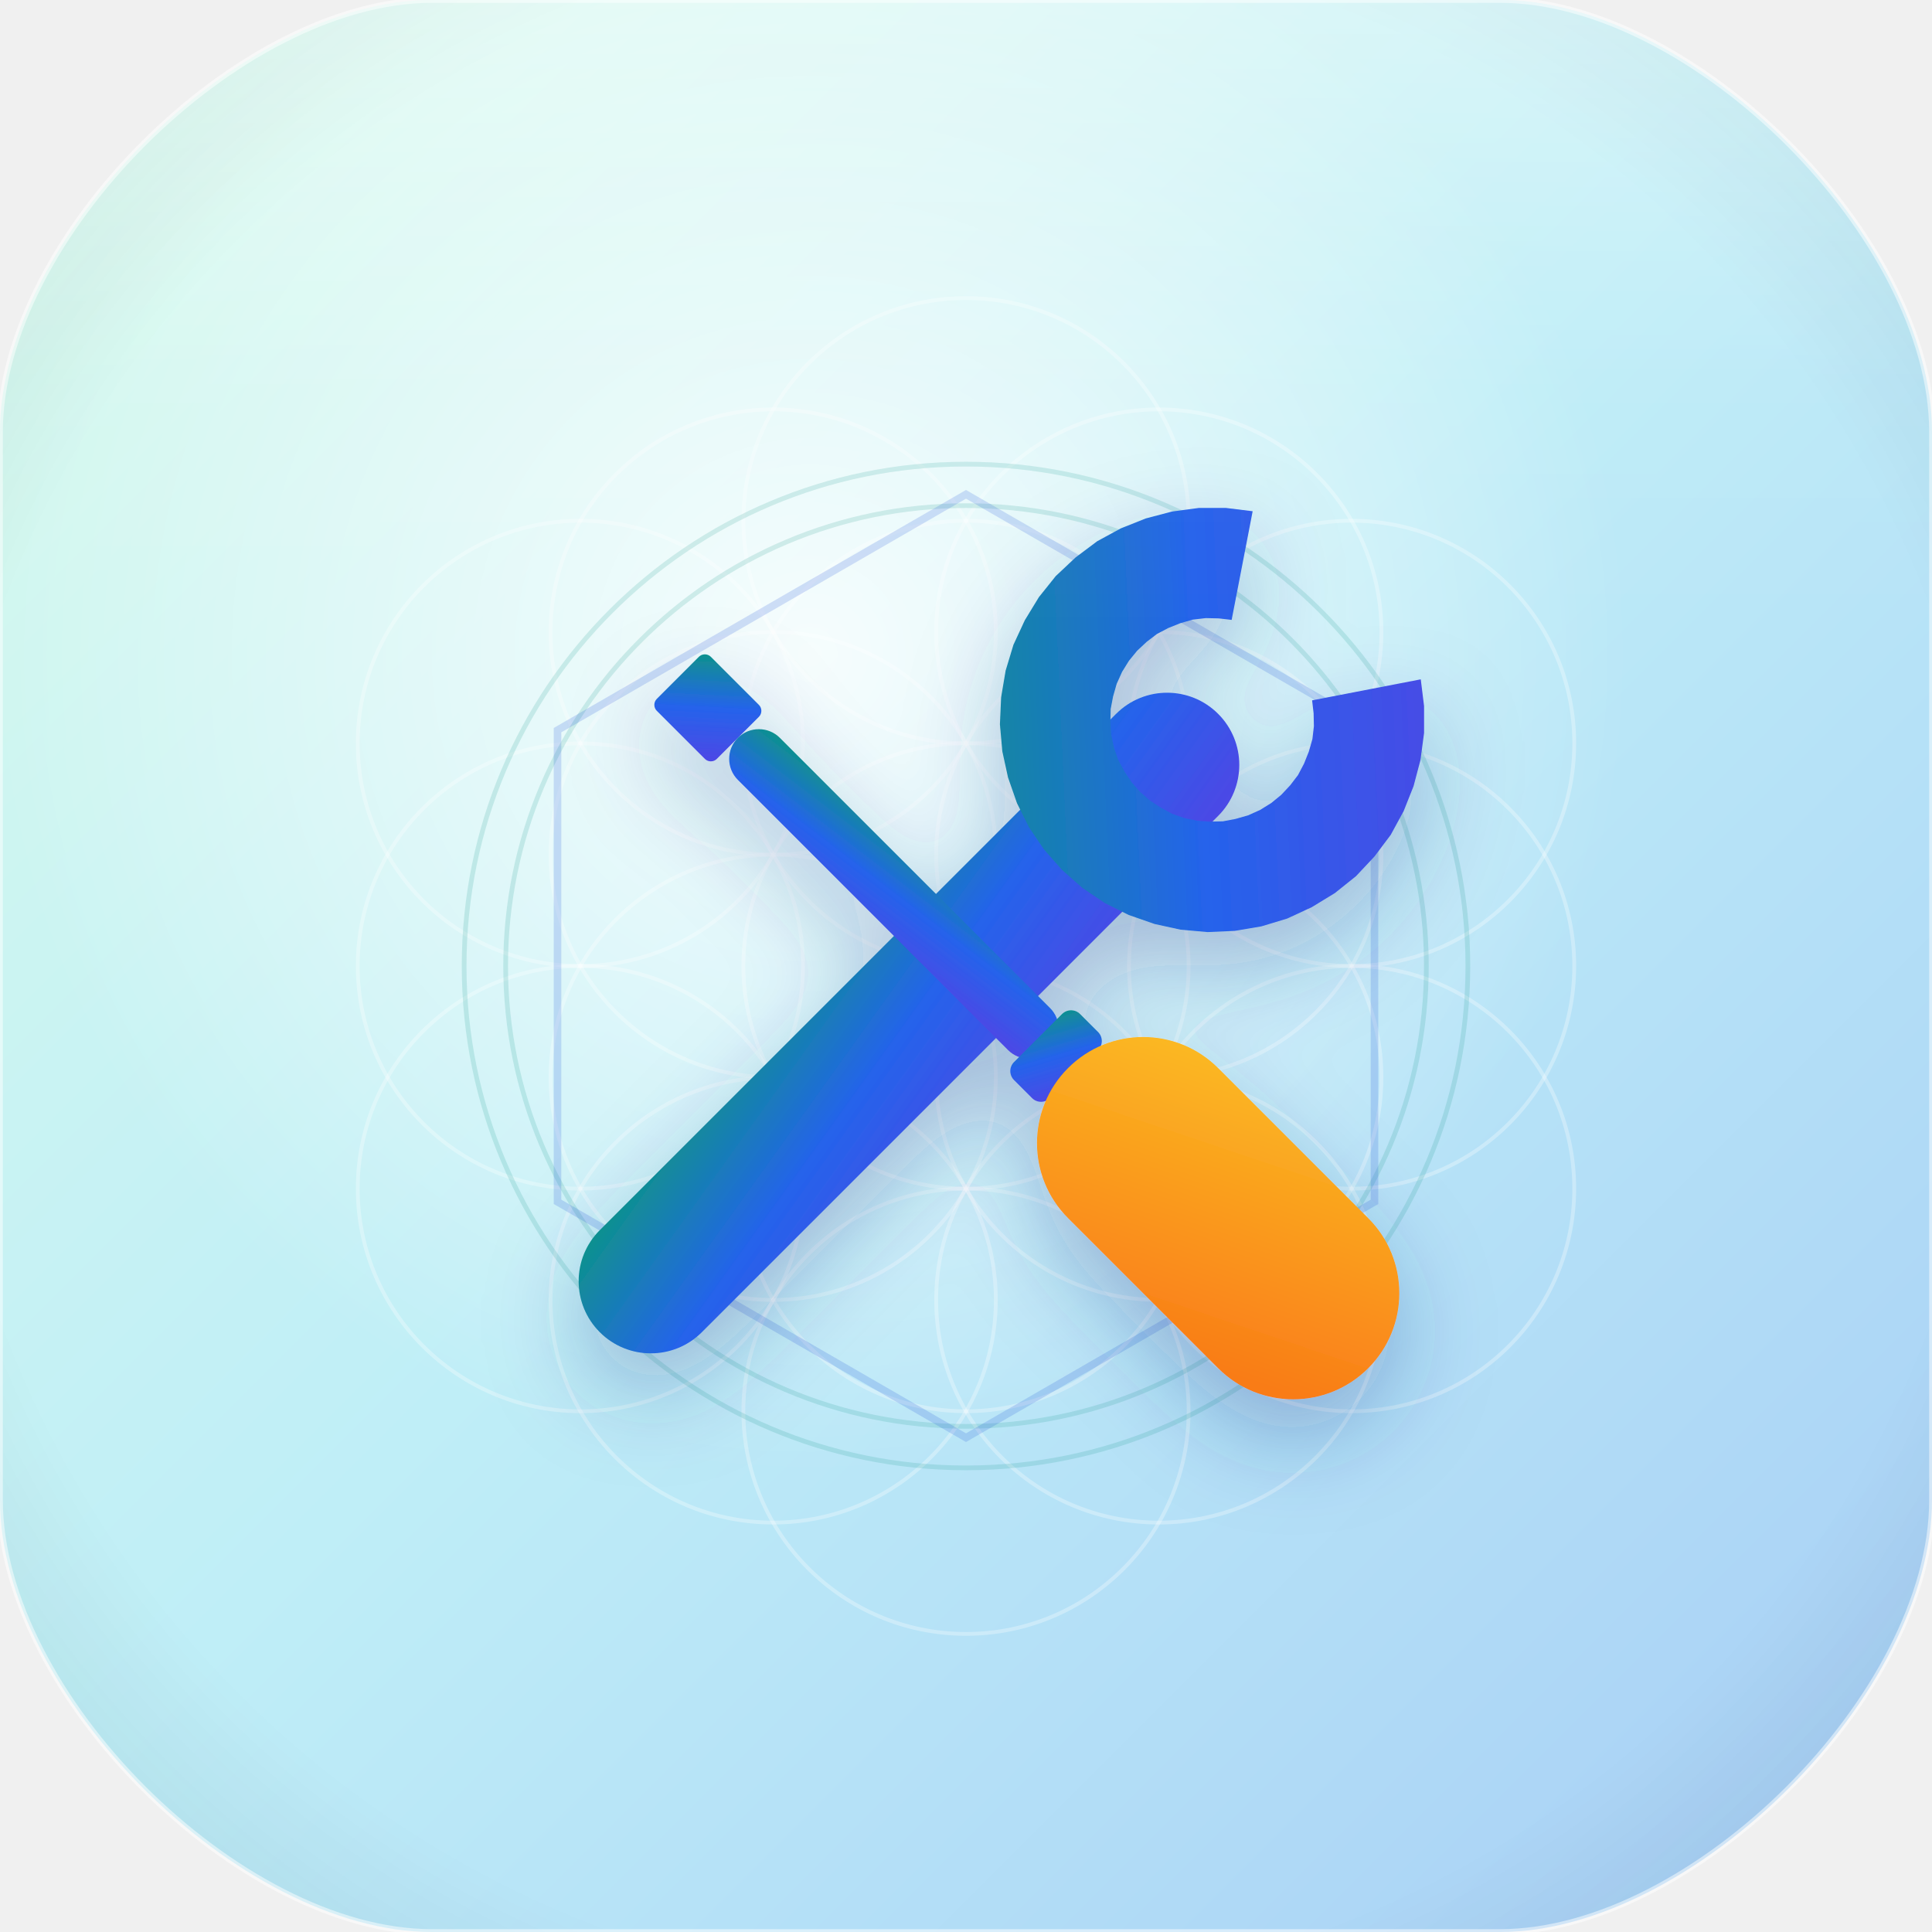
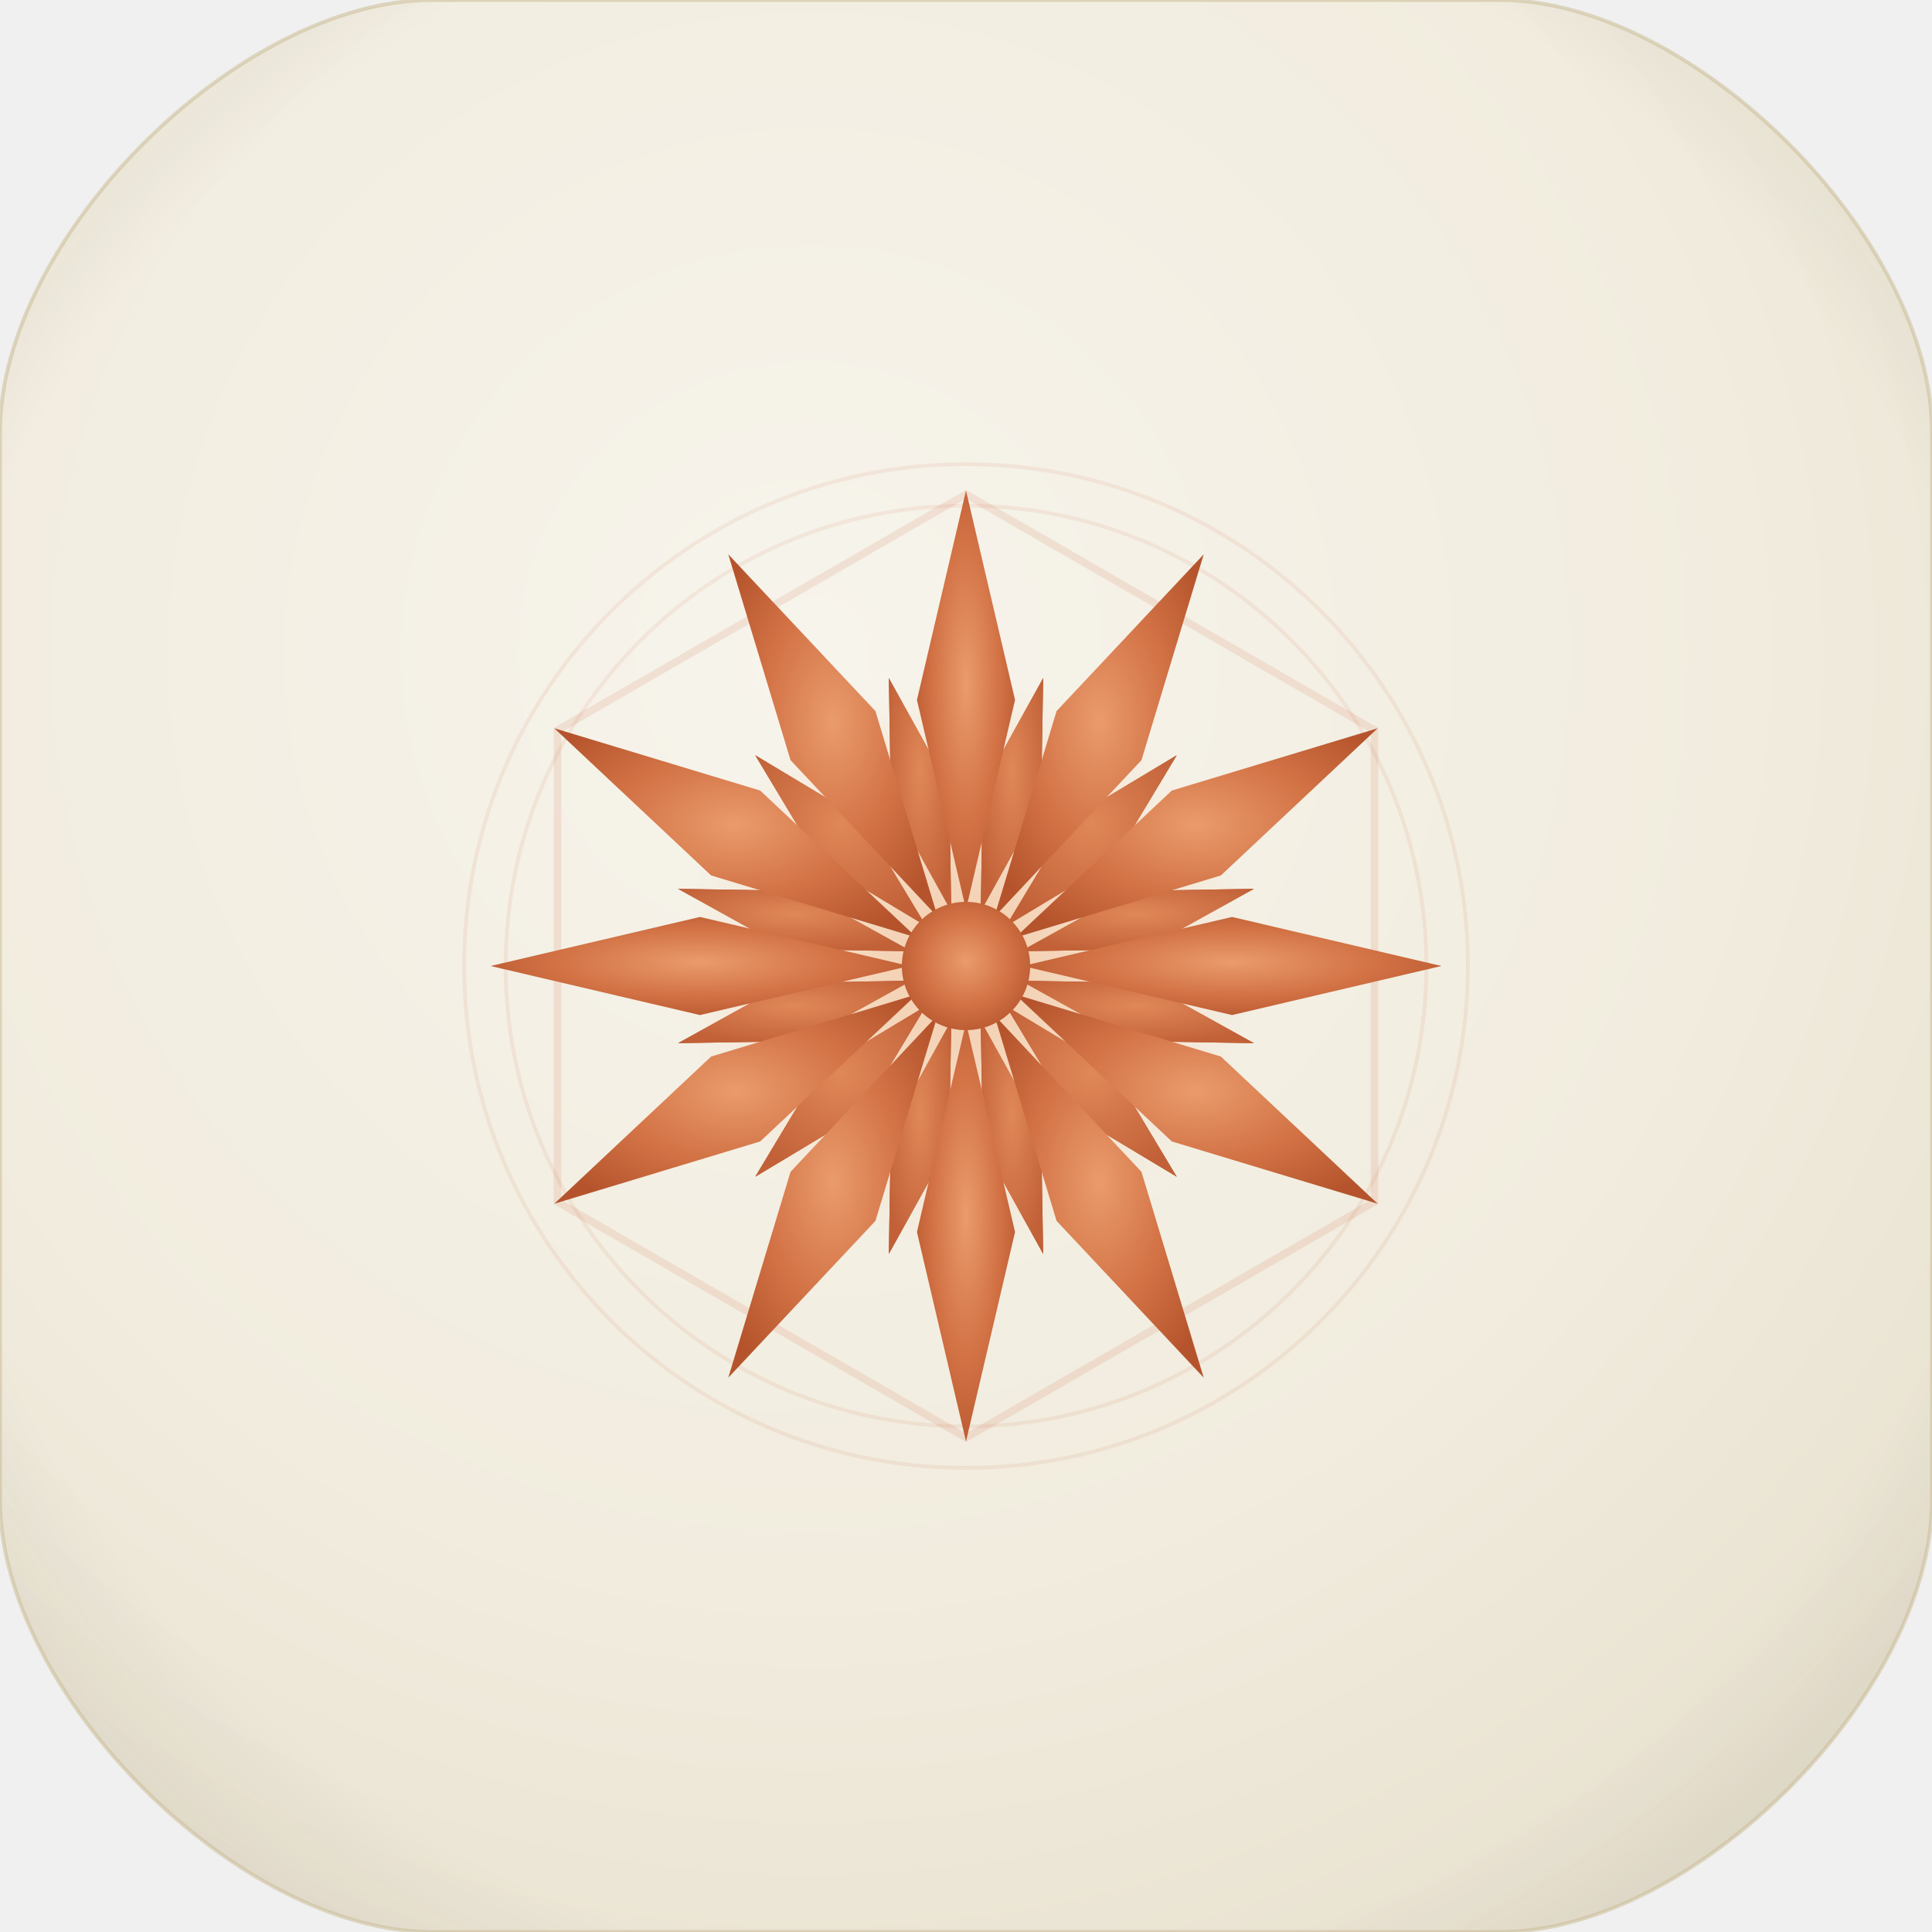
<svg xmlns="http://www.w3.org/2000/svg" width="1024" height="1024" viewBox="0 0 1024 1024">
  <defs>
-     <linearGradient id="bg" x1="0" y1="0" x2="1" y2="1">
-       <stop offset="0%" stop-color="#D9FBEC" />
-       <stop offset="48%" stop-color="#BFEEF7" />
-       <stop offset="100%" stop-color="#A6CDF6" />
-     </linearGradient>
-     <radialGradient id="bgGlow" cx="42%" cy="34%" r="70%">
-       <stop offset="0%" stop-color="#FFFFFF" stop-opacity="0.85" />
-       <stop offset="60%" stop-color="#FFFFFF" stop-opacity="0.0" />
+     <radialGradient id="cream" cx="42%" cy="34%" r="80%">
+       <stop offset="0%" stop-color="#F7F4EC" />
+       <stop offset="60%" stop-color="#F1ECDE" />
+       <stop offset="100%" stop-color="#E7E0CE" />
    </radialGradient>
-     <linearGradient id="metal" x1="0" y1="0" x2="1" y2="1">
-       <stop offset="0%" stop-color="#0D9488" />
-       <stop offset="50%" stop-color="#2563EB" />
-       <stop offset="100%" stop-color="#4F46E5" />
-     </linearGradient>
-     <linearGradient id="grip" x1="0" y1="0" x2="1" y2="1">
-       <stop offset="0%" stop-color="#FBBF24" />
-       <stop offset="100%" stop-color="#F97316" />
-     </linearGradient>
-     <filter id="toolShadow" x="-30%" y="-30%" width="160%" height="160%">
-       <feDropShadow dx="0" dy="9" stdDeviation="11" flood-color="#1E3A8A" flood-opacity="0.30" />
-     </filter>
+     <radialGradient id="coral" cx="50%" cy="46%" r="62%">
+       <stop offset="0%" stop-color="#EA9B6C" />
+       <stop offset="55%" stop-color="#D27245" />
+       <stop offset="100%" stop-color="#B5542C" />
+     </radialGradient>
+     <radialGradient id="coralMin" cx="50%" cy="40%" r="62%">
+       <stop offset="0%" stop-color="#E08858" />
+       <stop offset="100%" stop-color="#C26138" />
+     </radialGradient>
+     <radialGradient id="core" cx="50%" cy="50%" r="50%">
+       <stop offset="0%" stop-color="#F4C9A6" />
+       <stop offset="100%" stop-color="#F4C9A6" stop-opacity="0" />
+     </radialGradient>
    <clipPath id="tile">
      <path d="M0,229     C0,126.477 126.477,0 229,0     L795,0     C897.523,0 1024,126.477 1024,229     L1024,795     C1024,897.523 897.523,1024 795,1024     L229,1024     C126.477,1024 0,897.523 0,795     Z" />
    </clipPath>
-     <radialGradient id="vig" cx="50%" cy="50%" r="75%">
-       <stop offset="70%" stop-color="#000000" stop-opacity="0" />
-       <stop offset="100%" stop-color="#1E3A8A" stop-opacity="0.14" />
+     <radialGradient id="vig" cx="50%" cy="48%" r="75%">
+       <stop offset="72%" stop-color="#000000" stop-opacity="0" />
+       <stop offset="100%" stop-color="#8A6A3A" stop-opacity="0.16" />
    </radialGradient>
-     <linearGradient id="gloss" x1="0" y1="0" x2="0" y2="1">
-       <stop offset="0%" stop-color="#FFFFFF" stop-opacity="0.35" />
-       <stop offset="40%" stop-color="#FFFFFF" stop-opacity="0.04" />
-       <stop offset="65%" stop-color="#FFFFFF" stop-opacity="0" />
-     </linearGradient>
  </defs>
  <g clip-path="url(#tile)">
-     <rect width="1024" height="1024" fill="url(#bg)" />
-     <rect width="1024" height="1024" fill="url(#bgGlow)" />
-     <g fill="none" stroke="#FFFFFF" stroke-width="2" stroke-opacity="0.30">
-       <circle cx="512.00" cy="512.00" r="118" />
-       <circle cx="512.00" cy="394.00" r="118" />
-       <circle cx="614.19" cy="453.00" r="118" />
-       <circle cx="614.19" cy="571.00" r="118" />
-       <circle cx="512.00" cy="630.00" r="118" />
-       <circle cx="409.81" cy="571.00" r="118" />
-       <circle cx="409.81" cy="453.00" r="118" />
-       <circle cx="614.19" cy="335.00" r="118" />
-       <circle cx="716.38" cy="512.00" r="118" />
-       <circle cx="614.19" cy="689.00" r="118" />
-       <circle cx="409.81" cy="689.00" r="118" />
-       <circle cx="307.62" cy="512.00" r="118" />
-       <circle cx="409.81" cy="335.00" r="118" />
-       <circle cx="512.00" cy="276.00" r="118" />
-       <circle cx="716.38" cy="394.00" r="118" />
-       <circle cx="716.38" cy="630.00" r="118" />
-       <circle cx="512.00" cy="748.00" r="118" />
-       <circle cx="307.62" cy="630.00" r="118" />
-       <circle cx="307.62" cy="394.00" r="118" />
-     </g>
-     <g fill="none" stroke="#0D9488" stroke-width="2.5" stroke-opacity="0.16">
+     <rect width="1024" height="1024" fill="url(#cream)" />
+     <g fill="none" stroke="#C96442" stroke-opacity="0.10" stroke-width="2">
      <circle cx="512" cy="512" r="244" />
      <circle cx="512" cy="512" r="266" />
    </g>
-     <path d="M512.00,262.00L728.51,387.00L728.51,637.00L512.00,762.00L295.49,637.00L295.49,387.00Z" fill="none" stroke="#1D4ED8" stroke-width="4" stroke-opacity="0.18" />
-     <g transform="translate(512 512) scale(2.25)" filter="url(#toolShadow)">
-       <g transform="rotate(-45)">
-         <g fill="url(#metal)">
-           <g>
-             <rect x="-122" y="-17" width="206" height="34" rx="17" />
-             <polygon points="123.5,28.0 119.6,33.0 115.1,37.5 110.0,41.4 104.5,44.6 98.7,47.1 92.6,48.9 86.3,49.8 79.9,50.0 73.6,49.3 67.4,47.8 61.4,45.6 55.8,42.6 50.6,38.9 45.9,34.6 41.8,29.7 38.4,24.4 35.6,18.6 33.6,12.6 32.4,6.4 32.0,0.0 32.4,-6.4 33.6,-12.6 35.6,-18.6 38.4,-24.4 41.8,-29.7 45.9,-34.6 50.6,-38.9 55.8,-42.6 61.4,-45.6 67.4,-47.8 73.6,-49.3 79.9,-50.0 86.3,-49.8 92.6,-48.9 98.7,-47.1 104.5,-44.6 110.0,-41.4 115.1,-37.5 119.6,-33.0 123.5,-28.0 101.9,-13.4 100.0,-15.8 97.9,-18.0 95.5,-19.9 92.8,-21.4 90.0,-22.6 87.1,-23.5 84.1,-23.9 81.0,-24.0 78.0,-23.7 75.0,-23.0 72.1,-21.9 69.4,-20.4 66.9,-18.7 64.7,-16.6 62.7,-14.3 61.0,-11.7 59.7,-9.0 58.8,-6.0 58.2,-3.0 58.0,0.0 58.2,3.0 58.8,6.0 59.7,9.0 61.0,11.7 62.7,14.3 64.7,16.6 66.9,18.7 69.4,20.4 72.1,21.9 75.0,23.0 78.0,23.7 81.0,24.0 84.1,23.9 87.1,23.5 90.0,22.6 92.8,21.4 95.5,19.9 97.9,18.0 100.0,15.8 101.9,13.4" />
-           </g>
-         </g>
-       </g>
-       <g transform="rotate(45)">
-         <g fill="url(#metal)">
-           <rect x="-96" y="-9" width="20" height="18" rx="2" />
-           <rect x="-76" y="-7" width="104" height="14" rx="7" />
-           <rect x="24" y="-11" width="12" height="22" rx="3" />
-         </g>
-         <g fill="url(#grip)">
-           <rect x="34" y="-25" width="100" height="50" rx="25" />
-         </g>
-       </g>
+     <path d="M512.00,262.00L728.51,387.00L728.51,637.00L512.00,762.00L295.49,637.00L295.49,387.00Z" fill="none" stroke="#C96442" stroke-width="4" stroke-opacity="0.14" />
+     <circle cx="512" cy="512" r="150" fill="url(#core)" />
+     <g fill="url(#coral)">
+       <polygon points="664.6,552.9 598.7,551.8 541.0,519.8 606.9,520.9" />
+       <polygon points="623.7,623.7 567.2,589.8 533.2,533.2 589.8,567.2" />
+       <polygon points="552.9,664.6 520.9,606.9 519.8,541.0 551.8,598.7" />
+       <polygon points="471.1,664.6 472.2,598.7 504.2,541.0 503.1,606.9" />
+       <polygon points="400.3,623.7 434.2,567.2 490.8,533.2 456.8,589.8" />
+       <polygon points="359.4,552.9 417.1,520.9 483.0,519.8 425.3,551.8" />
+       <polygon points="359.4,471.1 425.3,472.2 483.0,504.2 417.1,503.1" />
+       <polygon points="400.3,400.3 456.8,434.2 490.8,490.8 434.2,456.8" />
+       <polygon points="471.1,359.4 503.1,417.1 504.2,483.0 472.2,425.3" />
+       <polygon points="552.9,359.4 551.8,425.3 519.8,483.0 520.9,417.1" />
+       <polygon points="623.7,400.3 589.8,456.8 533.2,490.8 567.2,434.2" />
+       <polygon points="664.6,471.1 606.9,503.1 541.0,504.2 598.7,472.2" />
    </g>
+     <g fill="url(#coralMin)">
+       <polygon points="664.6,552.9 598.7,551.8 541.0,519.8 606.9,520.9" />
+       <polygon points="623.7,623.7 567.2,589.8 533.2,533.2 589.8,567.2" />
+       <polygon points="552.9,664.6 520.9,606.9 519.8,541.0 551.8,598.7" />
+       <polygon points="471.1,664.6 472.2,598.7 504.2,541.0 503.1,606.9" />
+       <polygon points="400.3,623.7 434.2,567.2 490.8,533.2 456.8,589.8" />
+       <polygon points="359.4,552.9 417.1,520.9 483.0,519.8 425.3,551.8" />
+       <polygon points="359.4,471.1 425.3,472.2 483.0,504.2 417.1,503.1" />
+       <polygon points="400.3,400.3 456.8,434.2 490.8,490.8 434.2,456.8" />
+       <polygon points="471.1,359.4 503.1,417.1 504.2,483.0 472.2,425.3" />
+       <polygon points="552.9,359.4 551.8,425.3 519.8,483.0 520.9,417.1" />
+       <polygon points="623.7,400.3 589.8,456.8 533.2,490.8 567.2,434.2" />
+       <polygon points="664.6,471.1 606.9,503.1 541.0,504.2 598.7,472.2" />
+     </g>
+     <g fill="url(#coral)">
+       <polygon points="764.0,512.0 653.0,538.0 542.0,512.0 653.0,486.0" />
+       <polygon points="730.2,638.0 621.1,605.0 538.0,527.0 647.1,560.0" />
+       <polygon points="638.0,730.2 560.0,647.1 527.0,538.0 605.0,621.1" />
+       <polygon points="512.0,764.0 486.0,653.0 512.0,542.0 538.0,653.0" />
+       <polygon points="386.0,730.2 419.0,621.1 497.0,538.0 464.0,647.1" />
+       <polygon points="293.8,638.0 376.9,560.0 486.0,527.0 402.9,605.0" />
+       <polygon points="260.0,512.0 371.0,486.0 482.0,512.0 371.0,538.0" />
+       <polygon points="293.8,386.0 402.9,419.0 486.0,497.0 376.9,464.0" />
+       <polygon points="386.0,293.8 464.0,376.9 497.0,486.0 419.0,402.9" />
+       <polygon points="512.0,260.0 538.0,371.0 512.0,482.0 486.0,371.0" />
+       <polygon points="638.0,293.8 605.0,402.9 527.0,486.0 560.0,376.9" />
+       <polygon points="730.2,386.0 647.1,464.0 538.0,497.0 621.1,419.0" />
+     </g>
+     <circle cx="512" cy="512" r="34" fill="url(#coral)" />
    <rect width="1024" height="1024" fill="url(#vig)" />
-     <rect width="1024" height="512" fill="url(#gloss)" />
  </g>
-   <path d="M0,229     C0,126.477 126.477,0 229,0     L795,0     C897.523,0 1024,126.477 1024,229     L1024,795     C1024,897.523 897.523,1024 795,1024     L229,1024     C126.477,1024 0,897.523 0,795     Z" fill="none" stroke="#FFFFFF" stroke-opacity="0.5" stroke-width="3" />
+   <path d="M0,229     C0,126.477 126.477,0 229,0     L795,0     C897.523,0 1024,126.477 1024,229     L1024,795     C1024,897.523 897.523,1024 795,1024     L229,1024     C126.477,1024 0,897.523 0,795     Z" fill="none" stroke="#C9B98E" stroke-opacity="0.5" stroke-width="2" />
</svg>
